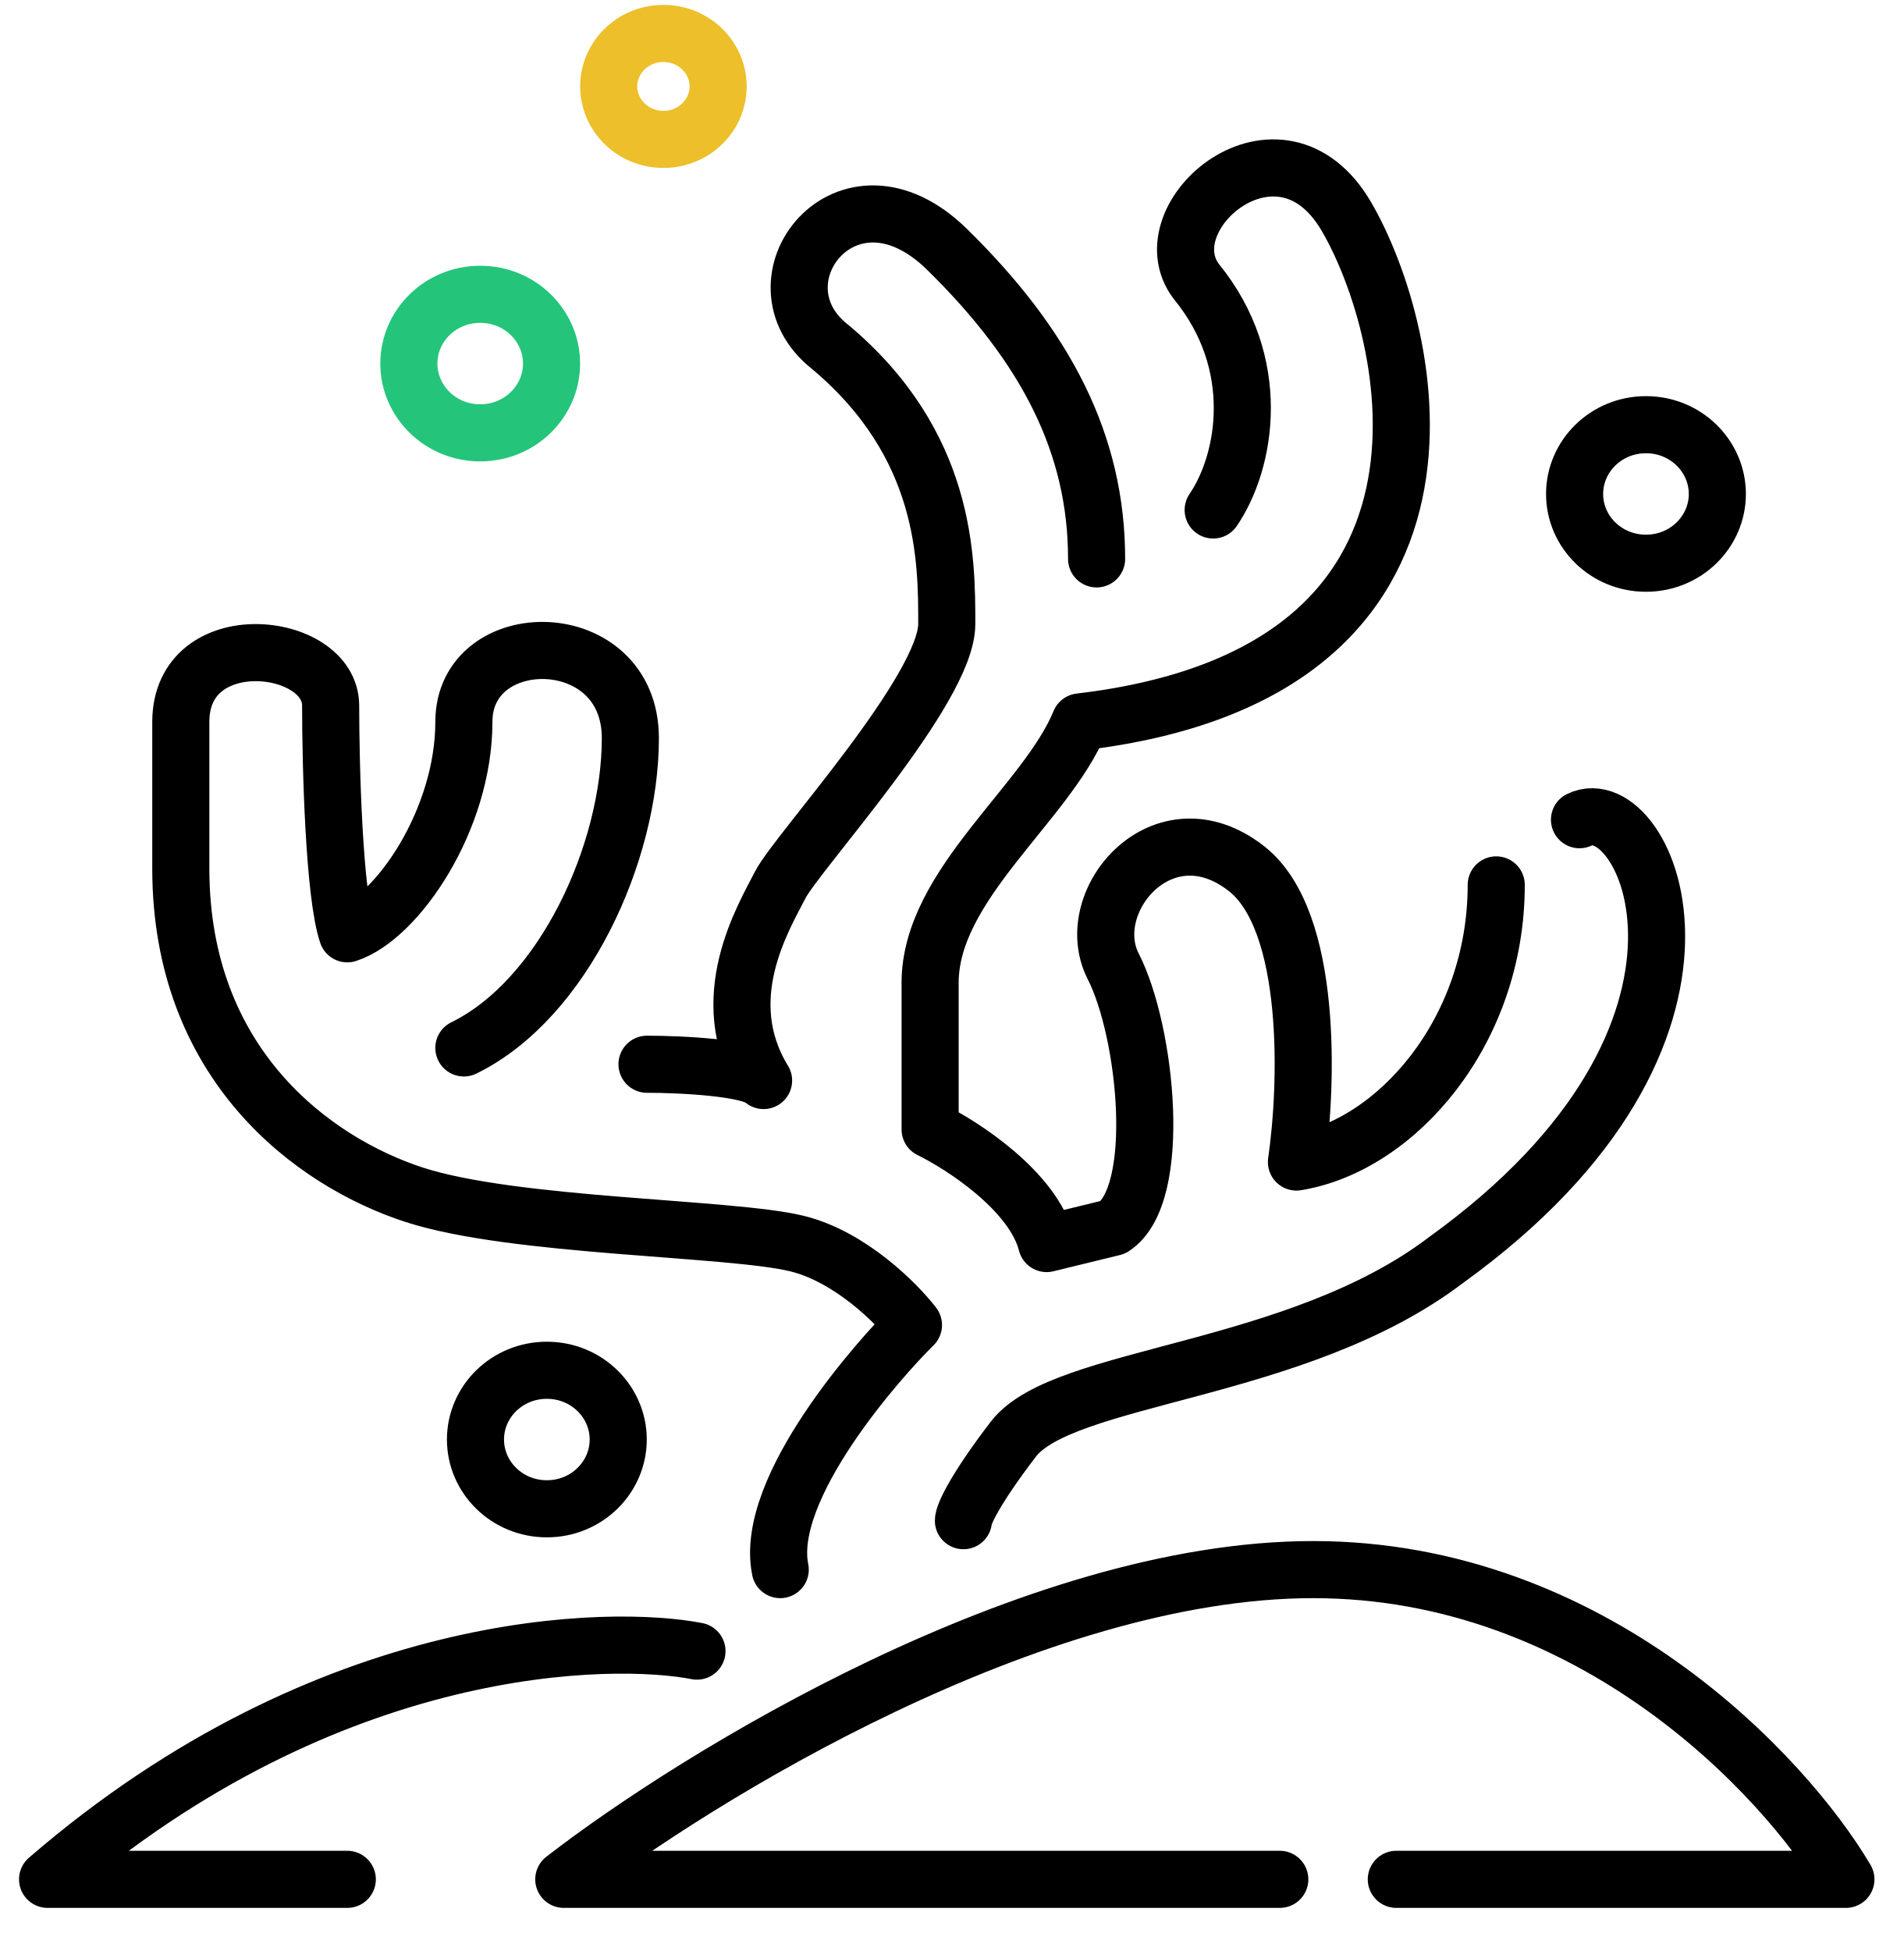
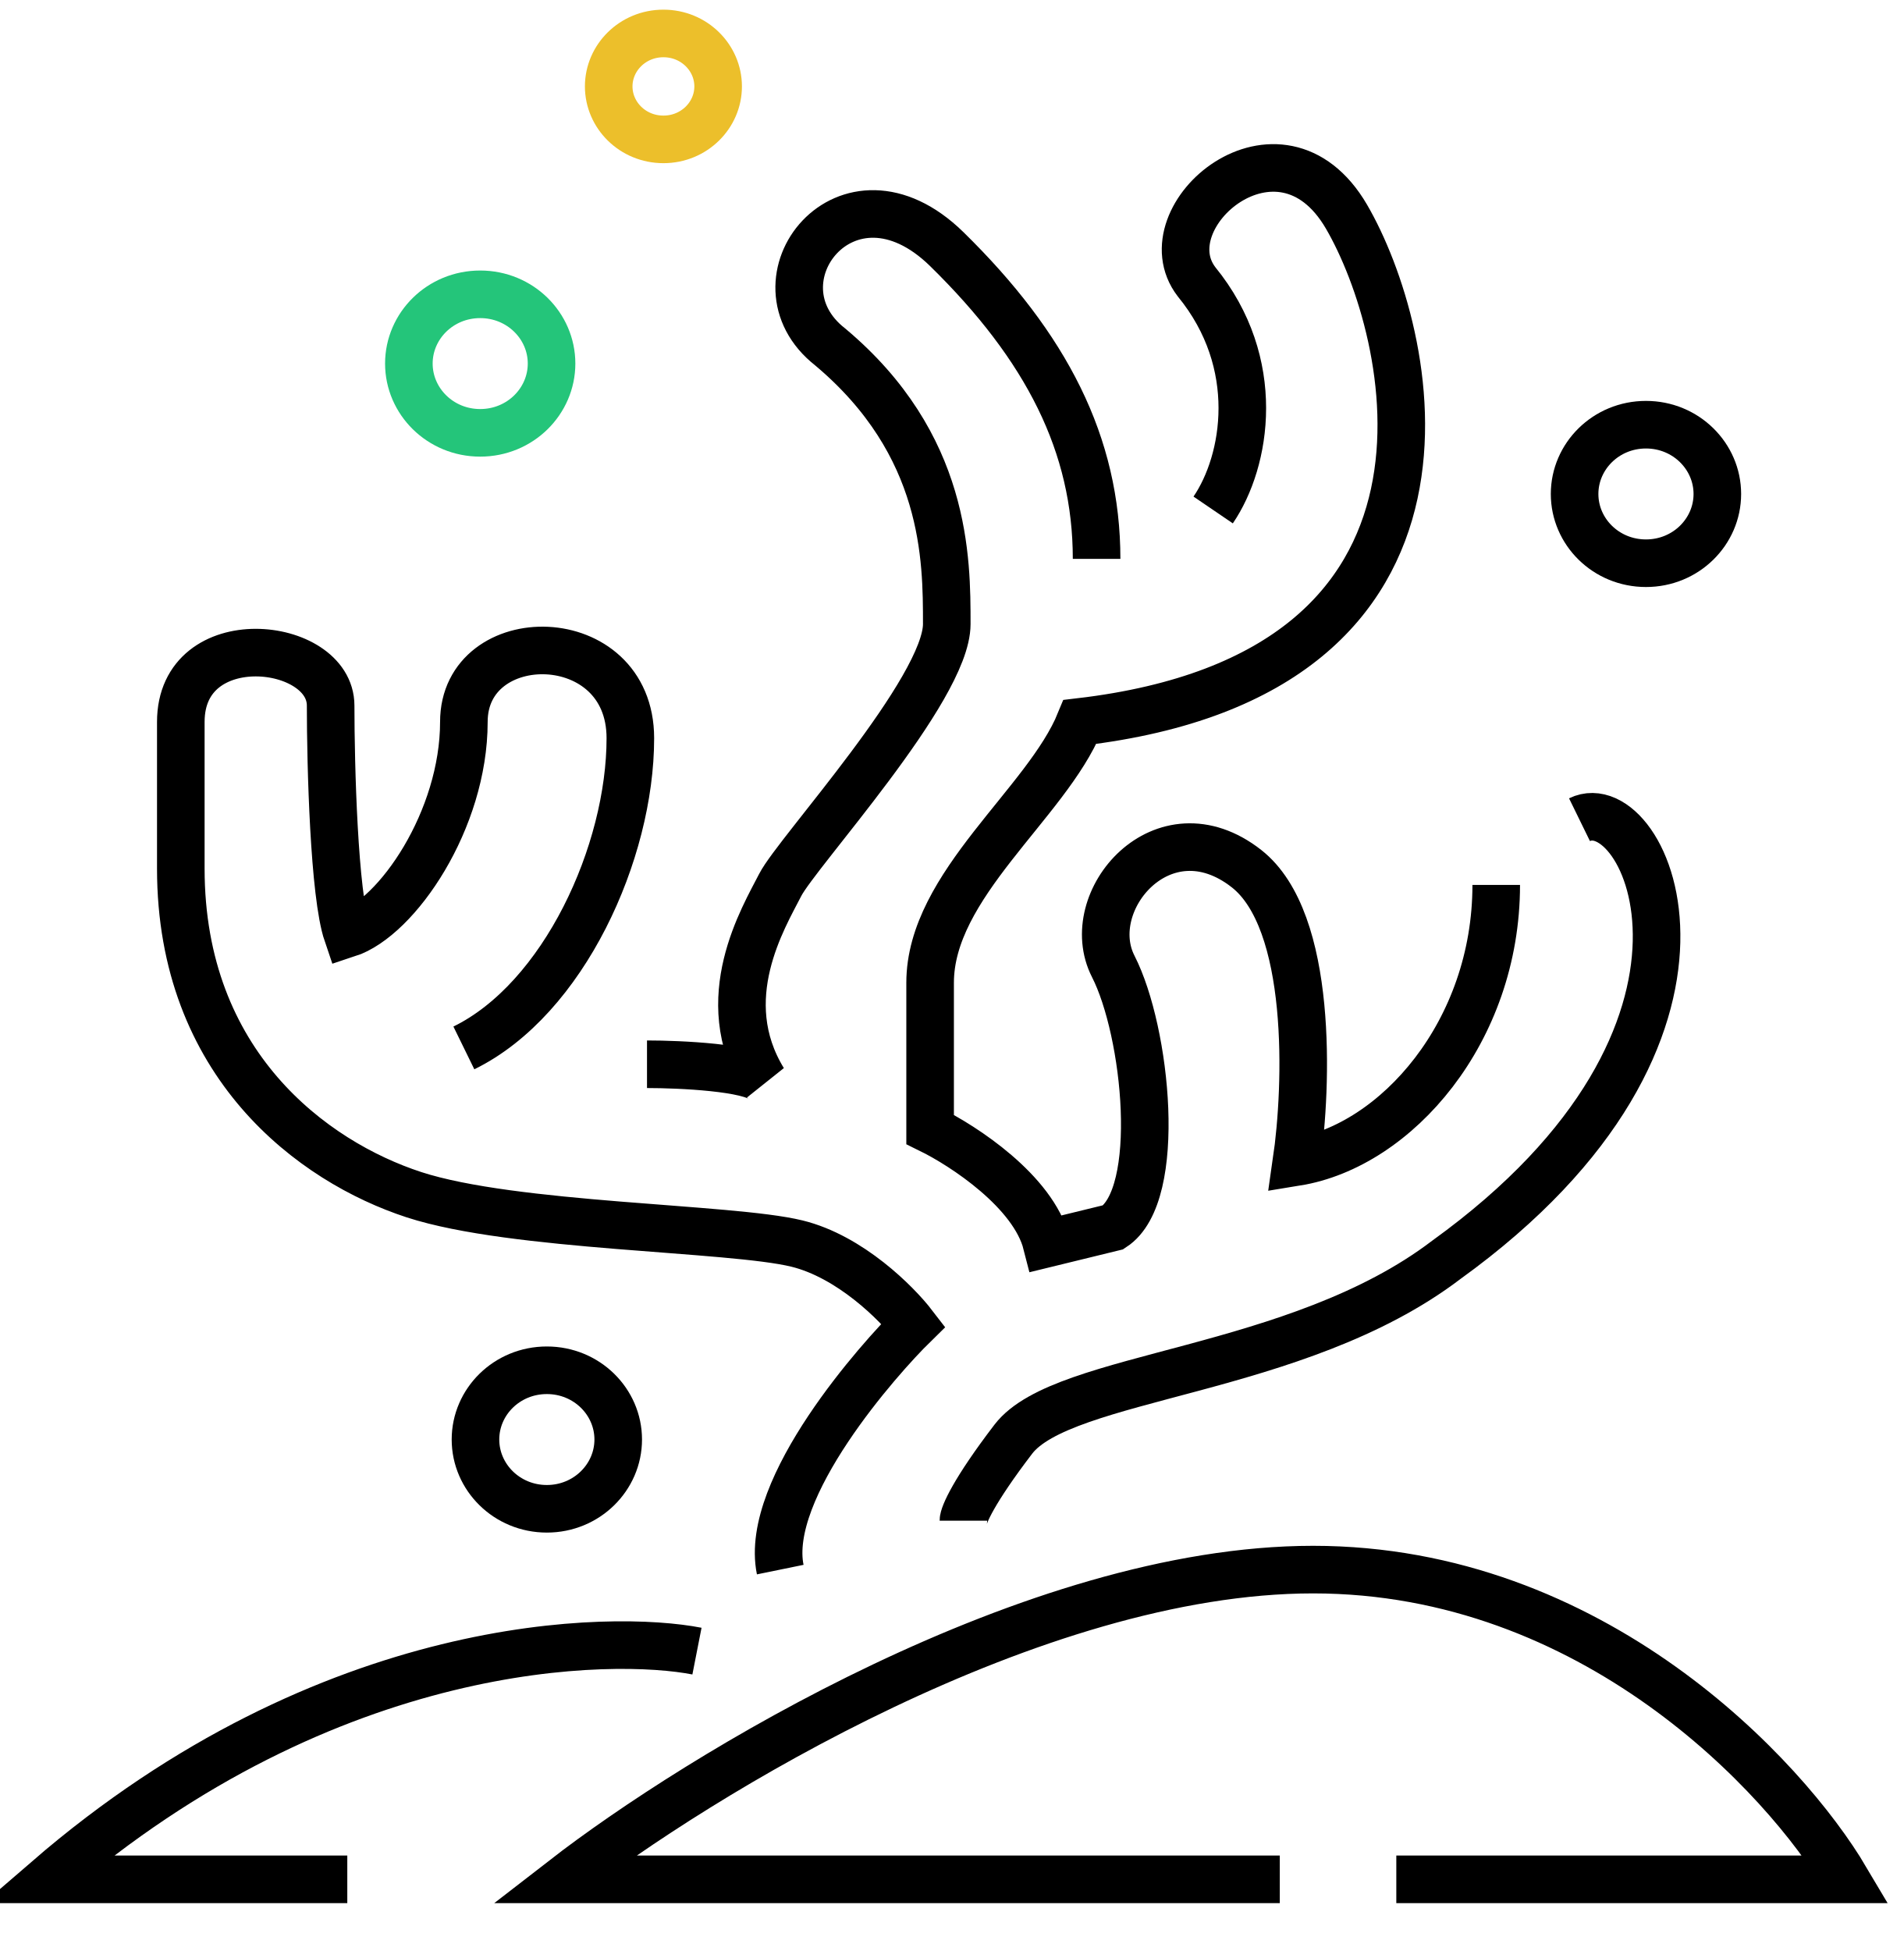
<svg xmlns="http://www.w3.org/2000/svg" width="40" height="41" viewBox="0 0 40 41" fill="none">
-   <path d="M29.346 39.494H38.795C37.512 37.325 33.476 32.985 27.597 32.985C21.718 32.985 14.648 37.325 11.849 39.494H26.897M14.648 34.698C12.899 34.355 6.949 34.355 1 39.494H7.299M16.398 32.985C16.048 31.272 18.498 28.532 19.198 27.846C18.848 27.39 17.868 26.407 16.748 26.133C15.348 25.791 10.799 25.791 8.699 25.106C6.573 24.412 3.8 22.365 3.8 18.254V15.171C3.8 13.115 6.949 13.458 6.949 14.828C6.949 16.084 7.019 18.802 7.299 19.624C8.349 19.282 9.749 17.226 9.749 15.171C9.749 13.115 13.248 13.115 13.248 15.513C13.248 17.911 11.849 20.994 9.749 22.022M13.598 22.365C14.298 22.365 15.768 22.433 16.048 22.707C14.998 20.994 16.048 19.282 16.398 18.596C16.748 17.911 19.898 14.485 19.898 13.115C19.898 11.745 19.898 9.346 17.448 7.291C15.698 5.921 17.798 3.18 19.898 5.235C21.997 7.291 23.047 9.346 23.047 11.745M25.497 10.717C26.197 9.689 26.547 7.634 25.147 5.921C24.097 4.55 26.897 2.152 28.297 4.55C29.697 6.948 31.446 14.143 22.697 15.171C21.997 16.884 19.548 18.596 19.548 20.652C19.548 22.296 19.548 23.393 19.548 23.735C20.248 24.078 21.718 25.037 21.997 26.133L23.397 25.791C24.447 25.106 24.097 21.68 23.397 20.309C22.697 18.939 24.447 16.883 26.197 18.254C27.597 19.35 27.48 22.822 27.247 24.42C29.346 24.078 31.446 21.68 31.446 18.596M33.196 17.226C34.596 16.541 37.046 21.68 30.396 26.476C27.247 28.874 22.347 28.874 21.297 30.244C20.458 31.341 20.248 31.843 20.248 31.957" stroke="black" stroke-width="1.2" stroke-linecap="round" stroke-linejoin="round" />
-   <path d="M11.592 7.64C11.592 8.432 10.933 9.096 10.092 9.096C9.252 9.096 8.593 8.432 8.593 7.64C8.593 6.848 9.252 6.185 10.092 6.185C10.933 6.185 11.592 6.848 11.592 7.64Z" stroke="#24C57A" stroke-width="1.2" />
-   <path d="M15.093 1.816C15.093 2.419 14.59 2.929 13.943 2.929C13.296 2.929 12.793 2.419 12.793 1.816C12.793 1.214 13.296 0.703 13.943 0.703C14.59 0.703 15.093 1.214 15.093 1.816Z" stroke="#ECBF2B" stroke-width="1.2" />
-   <path d="M12.993 30.251C12.993 31.043 12.333 31.707 11.493 31.707C10.652 31.707 9.993 31.043 9.993 30.251C9.993 29.459 10.652 28.796 11.493 28.796C12.333 28.796 12.993 29.459 12.993 30.251Z" stroke="black" stroke-width="1.2" />
-   <path d="M36.093 10.381C36.093 11.173 35.433 11.836 34.593 11.836C33.752 11.836 33.093 11.173 33.093 10.381C33.093 9.589 33.752 8.925 34.593 8.925C35.433 8.925 36.093 9.589 36.093 10.381Z" stroke="black" stroke-width="1.2" />
+   <path d="M29.346 39.494H38.795C37.512 37.325 33.476 32.985 27.597 32.985C21.718 32.985 14.648 37.325 11.849 39.494H26.897M14.648 34.698C12.899 34.355 6.949 34.355 1 39.494H7.299M16.398 32.985C16.048 31.272 18.498 28.532 19.198 27.846C18.848 27.39 17.868 26.407 16.748 26.133C15.348 25.791 10.799 25.791 8.699 25.106C6.573 24.412 3.8 22.365 3.8 18.254V15.171C3.8 13.115 6.949 13.458 6.949 14.828C6.949 16.084 7.019 18.802 7.299 19.624C8.349 19.282 9.749 17.226 9.749 15.171C9.749 13.115 13.248 13.115 13.248 15.513C13.248 17.911 11.849 20.994 9.749 22.022M13.598 22.365C14.298 22.365 15.768 22.433 16.048 22.707C14.998 20.994 16.048 19.282 16.398 18.596C16.748 17.911 19.898 14.485 19.898 13.115C19.898 11.745 19.898 9.346 17.448 7.291C15.698 5.921 17.798 3.18 19.898 5.235C21.997 7.291 23.047 9.346 23.047 11.745M25.497 10.717C26.197 9.689 26.547 7.634 25.147 5.921C24.097 4.55 26.897 2.152 28.297 4.55C29.697 6.948 31.446 14.143 22.697 15.171C21.997 16.884 19.548 18.596 19.548 20.652C19.548 22.296 19.548 23.393 19.548 23.735C20.248 24.078 21.718 25.037 21.997 26.133L23.397 25.791C24.447 25.106 24.097 21.68 23.397 20.309C22.697 18.939 24.447 16.883 26.197 18.254C27.597 19.35 27.48 22.822 27.247 24.42C29.346 24.078 31.446 21.68 31.446 18.596M33.196 17.226C34.596 16.541 37.046 21.68 30.396 26.476C27.247 28.874 22.347 28.874 21.297 30.244C20.458 31.341 20.248 31.843 20.248 31.957" stroke="black" strokeWidth="1.2" strokeLinecap="round" strokeLinejoin="round" />
+   <path d="M11.592 7.64C11.592 8.432 10.933 9.096 10.092 9.096C9.252 9.096 8.593 8.432 8.593 7.64C8.593 6.848 9.252 6.185 10.092 6.185C10.933 6.185 11.592 6.848 11.592 7.64Z" stroke="#24C57A" strokeWidth="1.2" />
+   <path d="M15.093 1.816C15.093 2.419 14.59 2.929 13.943 2.929C13.296 2.929 12.793 2.419 12.793 1.816C12.793 1.214 13.296 0.703 13.943 0.703C14.59 0.703 15.093 1.214 15.093 1.816Z" stroke="#ECBF2B" strokeWidth="1.2" />
+   <path d="M12.993 30.251C12.993 31.043 12.333 31.707 11.493 31.707C10.652 31.707 9.993 31.043 9.993 30.251C9.993 29.459 10.652 28.796 11.493 28.796C12.333 28.796 12.993 29.459 12.993 30.251Z" stroke="black" strokeWidth="1.2" />
+   <path d="M36.093 10.381C36.093 11.173 35.433 11.836 34.593 11.836C33.752 11.836 33.093 11.173 33.093 10.381C33.093 9.589 33.752 8.925 34.593 8.925C35.433 8.925 36.093 9.589 36.093 10.381Z" stroke="black" strokeWidth="1.2" />
</svg>
